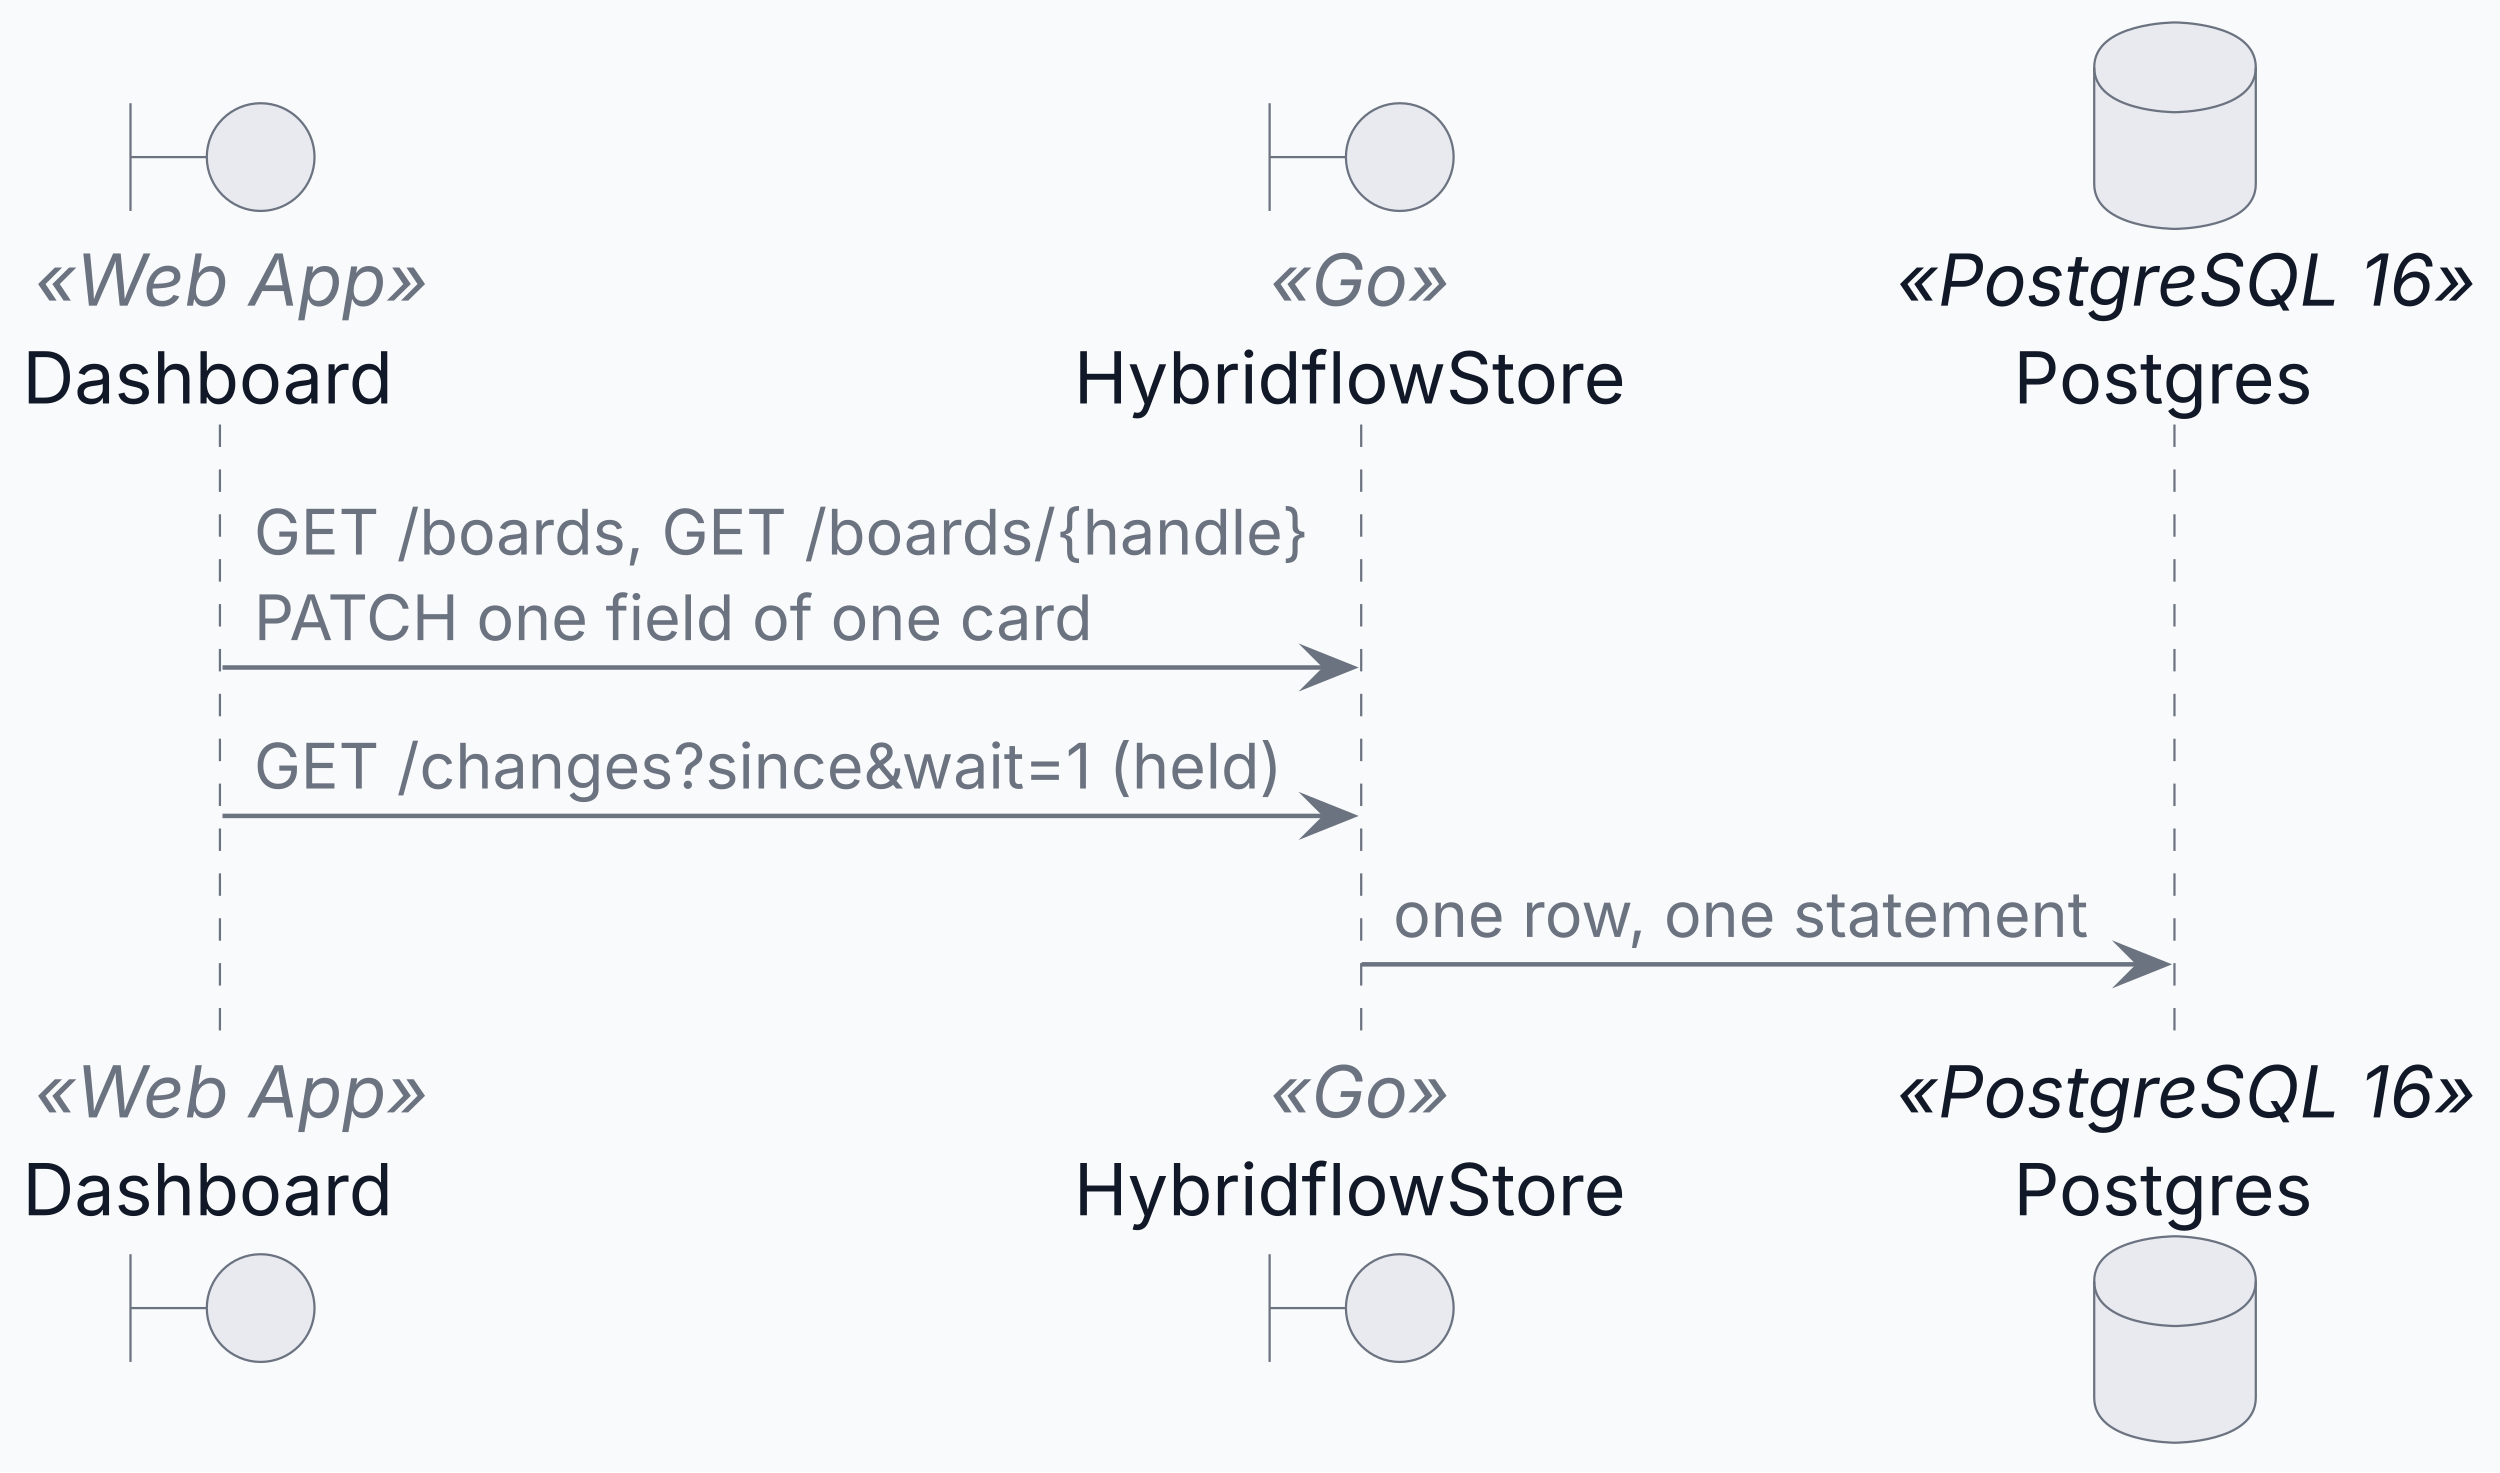
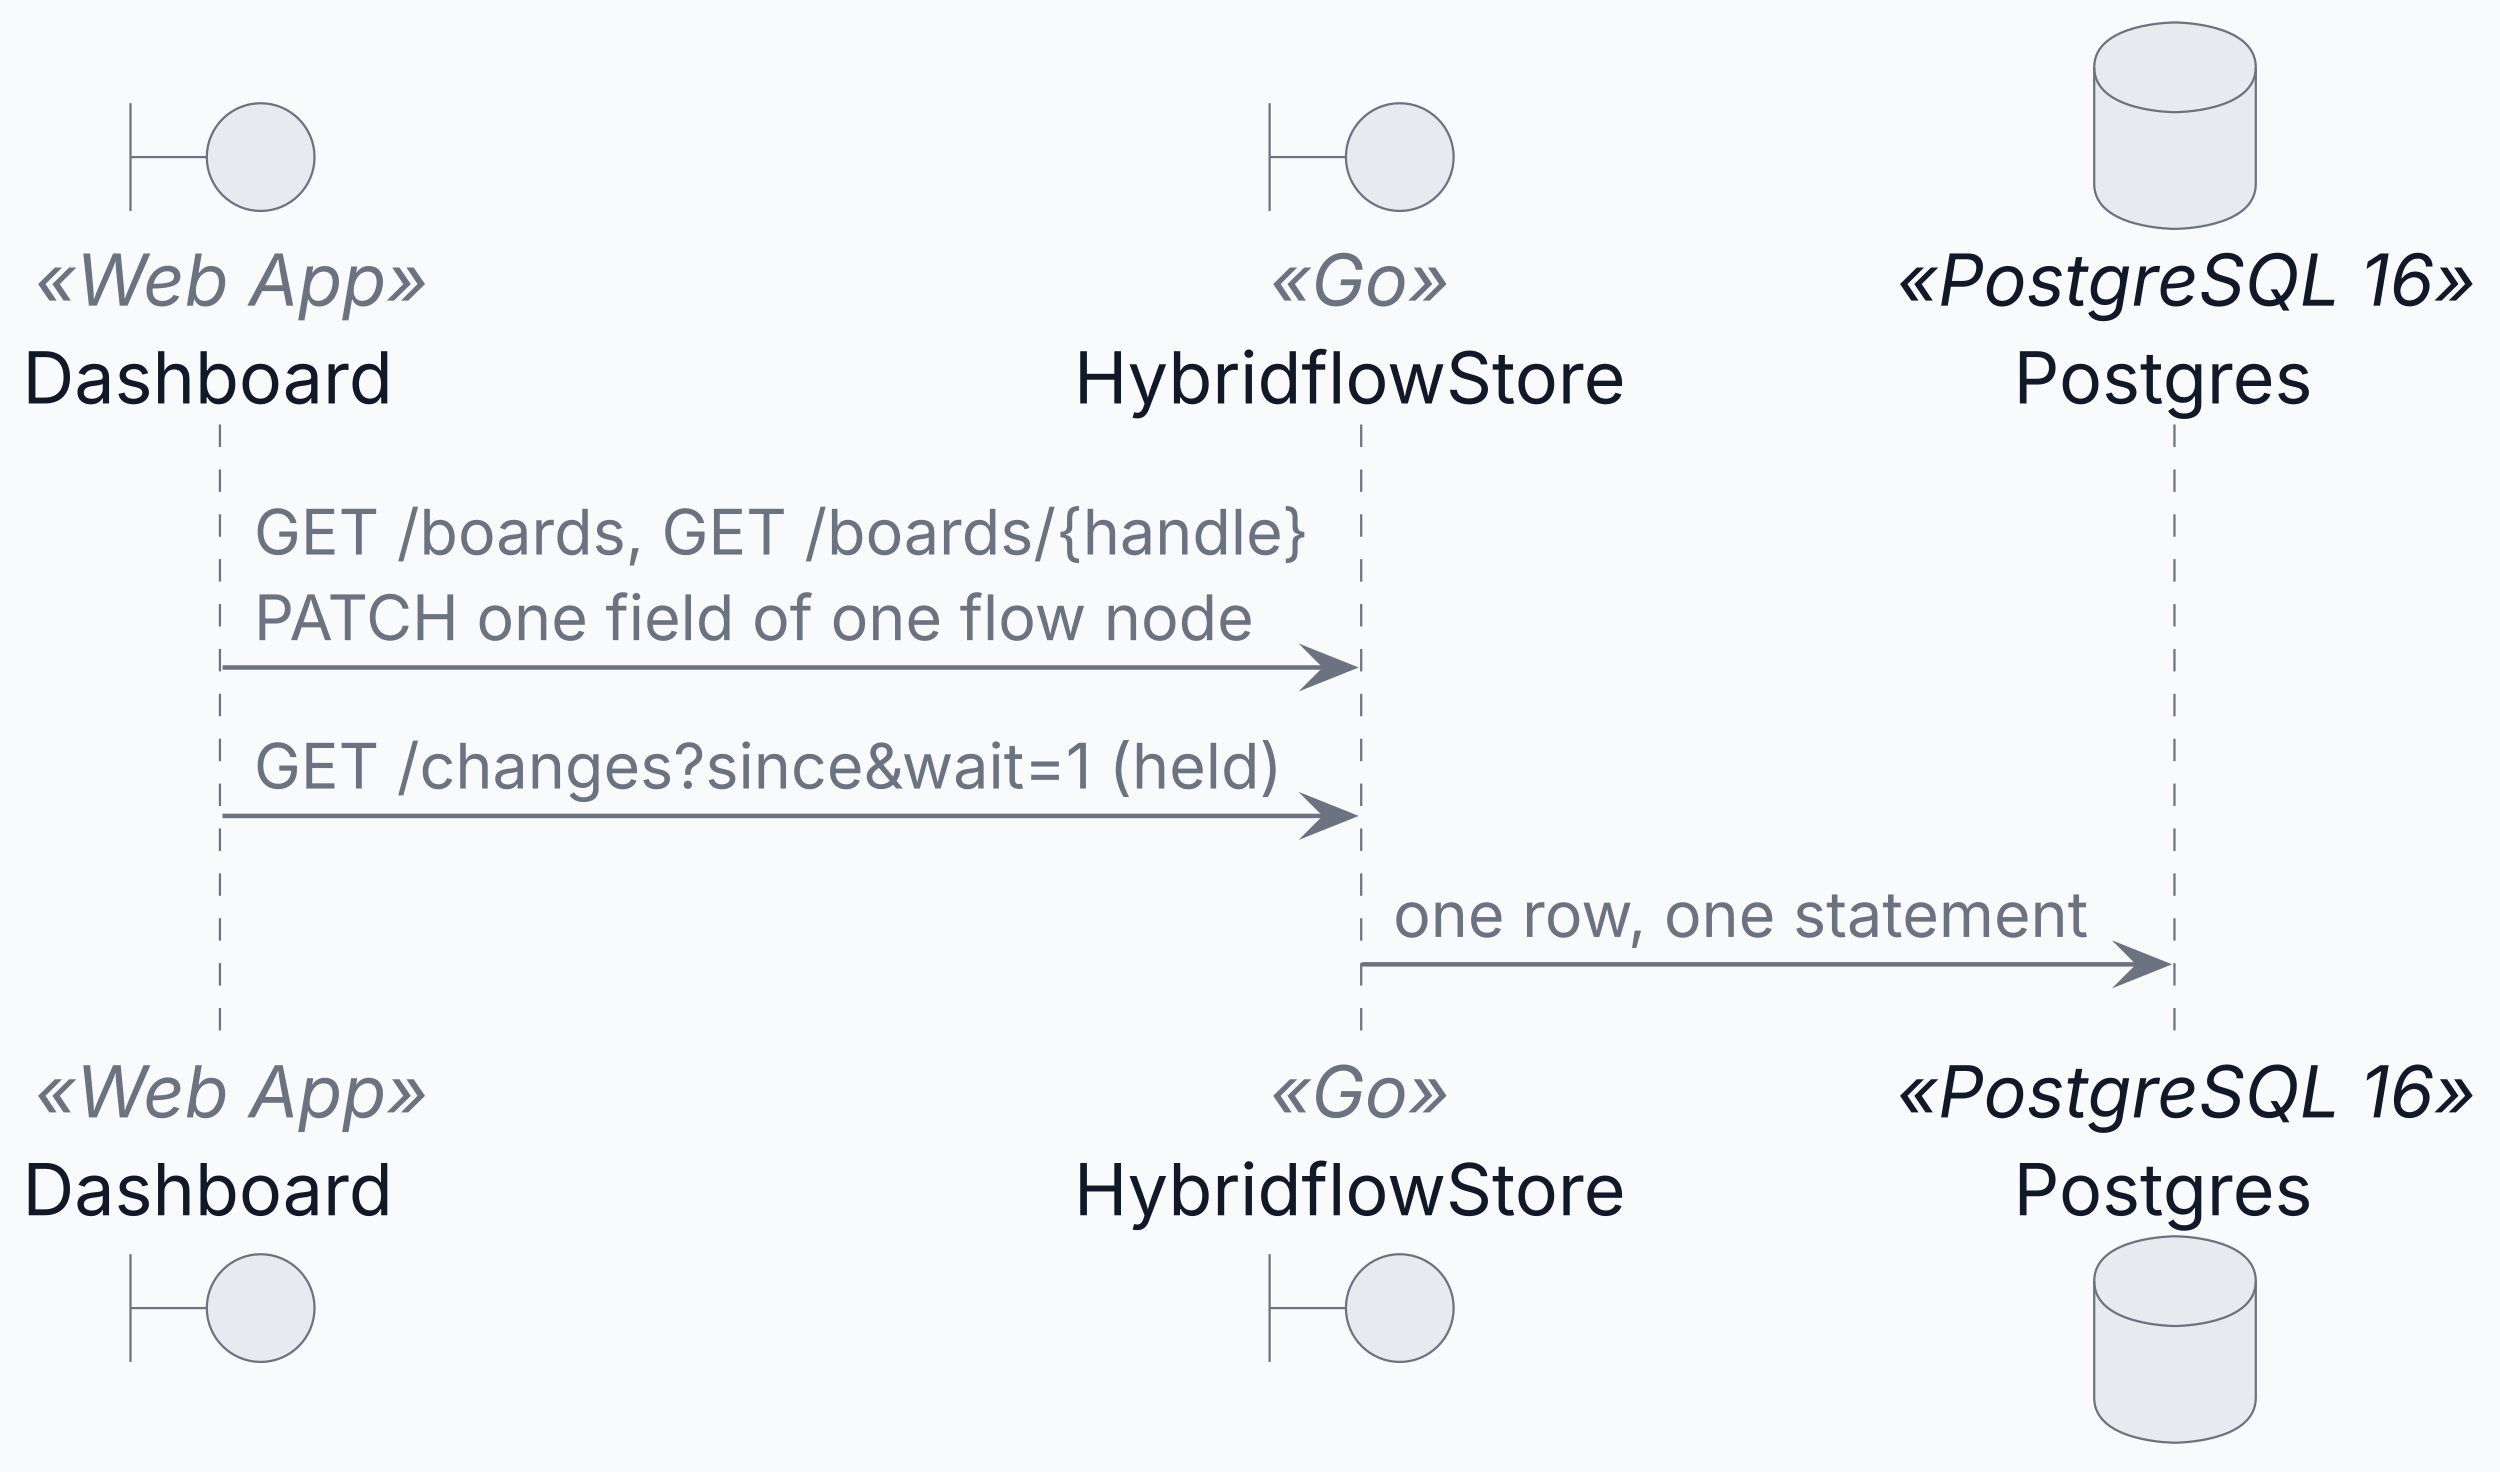
- <svg xmlns="http://www.w3.org/2000/svg" contentStyleType="text/css" data-diagram-type="SEQUENCE" height="328" preserveAspectRatio="none" style="width:557px;height:328px;background:#F9FAFB;" version="1.1" viewBox="0 0 557 328" width="557" zoomAndPan="magnify">
+ <svg xmlns="http://www.w3.org/2000/svg" contentStyleType="text/css" data-diagram-type="SEQUENCE" height="328px" preserveAspectRatio="none" style="width:557px;height:328px;background:#F9FAFB;" version="1.1" viewBox="0 0 557 328" width="557px" zoomAndPan="magnify">
  <defs />
  <g>
    <rect fill="#F9FAFB" height="328" style="stroke:none;stroke-width:1;" width="557" x="0" y="0" />
    <g class="participant-lifeline" data-entity-uid="part1" data-qualified-name="Dashboard" data-source-line="202" id="part1-lifeline">
      <g>
        <rect fill="#000000" fill-opacity="0" height="138.272" width="8" x="45.576" y="94.584" />
        <line style="stroke:#6B7280;stroke-width:0.5;stroke-dasharray:5,5;" x1="49" x2="49" y1="94.584" y2="232.856" />
      </g>
    </g>
    <g class="participant-lifeline" data-entity-uid="part2" data-qualified-name="HybridflowStore" data-source-line="203" id="part2-lifeline">
      <g>
        <rect fill="#000000" fill-opacity="0" height="138.272" width="8" x="299.371" y="94.584" />
        <line style="stroke:#6B7280;stroke-width:0.5;stroke-dasharray:5,5;" x1="303.275" x2="303.275" y1="94.584" y2="232.856" />
      </g>
    </g>
    <g class="participant-lifeline" data-entity-uid="part3" data-qualified-name="Postgres" data-source-line="204" id="part3-lifeline">
      <g>
        <rect fill="#000000" fill-opacity="0" height="138.272" width="8" x="480.591" y="94.584" />
        <line style="stroke:#6B7280;stroke-width:0.5;stroke-dasharray:5,5;" x1="484.471" x2="484.471" y1="94.584" y2="232.856" />
      </g>
    </g>
    <g class="participant participant-head" data-entity-uid="part1" data-qualified-name="Dashboard" data-source-line="202" id="part1-head">
      <text fill="#6B7280" font-family="Inter" font-size="16" font-style="italic" lengthAdjust="spacing" textLength="77.888" x="7.632" y="68.104">«Web App»</text>
      <text fill="#111827" font-family="Inter" font-size="16" lengthAdjust="spacing" textLength="83.152" x="5" y="89.896">Dashboard</text>
      <path d="M29.076,23 L29.076,47 M29.076,35 L46.076,35" fill="none" style="stroke:#6B7280;stroke-width:0.5;" />
      <ellipse cx="58.076" cy="35" fill="#E8EAF0" rx="12" ry="12" style="stroke:#6B7280;stroke-width:0.5;" />
    </g>
    <g class="participant participant-tail" data-entity-uid="part1" data-qualified-name="Dashboard" data-source-line="202" id="part1-tail">
      <text fill="#6B7280" font-family="Inter" font-size="16" font-style="italic" lengthAdjust="spacing" textLength="77.888" x="7.632" y="248.96">«Web App»</text>
      <text fill="#111827" font-family="Inter" font-size="16" lengthAdjust="spacing" textLength="83.152" x="5" y="270.752">Dashboard</text>
      <path d="M29.076,279.44 L29.076,303.44 M29.076,291.44 L46.076,291.44" fill="none" style="stroke:#6B7280;stroke-width:0.5;" />
      <ellipse cx="58.076" cy="291.44" fill="#E8EAF0" rx="12" ry="12" style="stroke:#6B7280;stroke-width:0.5;" />
    </g>
    <g class="participant participant-head" data-entity-uid="part2" data-qualified-name="HybridflowStore" data-source-line="203" id="part2-head">
      <text fill="#6B7280" font-family="Inter" font-size="16" font-style="italic" lengthAdjust="spacing" textLength="35.12" x="282.811" y="68.104">«Go»</text>
      <text fill="#111827" font-family="Inter" font-size="16" lengthAdjust="spacing" textLength="122.192" x="239.275" y="89.896">HybridflowStore</text>
      <path d="M282.871,23 L282.871,47 M282.871,35 L299.871,35" fill="none" style="stroke:#6B7280;stroke-width:0.5;" />
      <ellipse cx="311.871" cy="35" fill="#E8EAF0" rx="12" ry="12" style="stroke:#6B7280;stroke-width:0.5;" />
    </g>
    <g class="participant participant-tail" data-entity-uid="part2" data-qualified-name="HybridflowStore" data-source-line="203" id="part2-tail">
      <text fill="#6B7280" font-family="Inter" font-size="16" font-style="italic" lengthAdjust="spacing" textLength="35.12" x="282.811" y="248.96">«Go»</text>
      <text fill="#111827" font-family="Inter" font-size="16" lengthAdjust="spacing" textLength="122.192" x="239.275" y="270.752">HybridflowStore</text>
      <path d="M282.871,279.44 L282.871,303.44 M282.871,291.44 L299.871,291.44" fill="none" style="stroke:#6B7280;stroke-width:0.5;" />
      <ellipse cx="311.871" cy="291.44" fill="#E8EAF0" rx="12" ry="12" style="stroke:#6B7280;stroke-width:0.5;" />
    </g>
    <g class="participant participant-head" data-entity-uid="part3" data-qualified-name="Postgres" data-source-line="204" id="part3-head">
      <text fill="#111827" font-family="Inter" font-size="16" font-style="italic" lengthAdjust="spacing" textLength="118.24" x="422.471" y="68.104">«PostgreSQL 16»</text>
      <text fill="#111827" font-family="Inter" font-size="16" lengthAdjust="spacing" textLength="65.936" x="448.623" y="89.896">Postgres</text>
      <path d="M466.591,15 C466.591,5 484.591,5 484.591,5 C484.591,5 502.591,5 502.591,15 L502.591,41 C502.591,51 484.591,51 484.591,51 C484.591,51 466.591,51 466.591,41 L466.591,15" fill="#E8EAF0" style="stroke:#6B7280;stroke-width:0.5;" />
      <path d="M466.591,15 C466.591,25 484.591,25 484.591,25 C484.591,25 502.591,25 502.591,15" fill="none" style="stroke:#6B7280;stroke-width:0.5;" />
    </g>
    <g class="participant participant-tail" data-entity-uid="part3" data-qualified-name="Postgres" data-source-line="204" id="part3-tail">
      <text fill="#111827" font-family="Inter" font-size="16" font-style="italic" lengthAdjust="spacing" textLength="118.24" x="422.471" y="248.96">«PostgreSQL 16»</text>
      <text fill="#111827" font-family="Inter" font-size="16" lengthAdjust="spacing" textLength="65.936" x="448.623" y="270.752">Postgres</text>
      <path d="M466.591,285.44 C466.591,275.44 484.591,275.44 484.591,275.44 C484.591,275.44 502.591,275.44 502.591,285.44 L502.591,311.44 C502.591,321.44 484.591,321.44 484.591,321.44 C484.591,321.44 466.591,321.44 466.591,311.44 L466.591,285.44" fill="#E8EAF0" style="stroke:#6B7280;stroke-width:0.5;" />
      <path d="M466.591,285.44 C466.591,295.44 484.591,295.44 484.591,295.44 C484.591,295.44 502.591,295.44 502.591,285.44" fill="none" style="stroke:#6B7280;stroke-width:0.5;" />
    </g>
    <g class="message" data-entity-1="part1" data-entity-2="part2" data-source-line="206" id="msg1">
      <polygon fill="#6B7280" points="291.371,144.72,301.371,148.72,291.371,152.72,295.371,148.72" style="stroke:#6B7280;stroke-width:1;stroke-linejoin:miter;stroke-miterlimit:10;" />
      <line style="stroke:#6B7280;stroke-width:1;" x1="49.576" x2="297.371" y1="148.72" y2="148.72" />
      <text fill="#6B7280" font-family="Inter" font-size="14" lengthAdjust="spacing" textLength="229.795" x="56.576" y="123.55">GET /boards, GET /boards/{handle}</text>
-       <text fill="#6B7280" font-family="Inter" font-size="14" lengthAdjust="spacing" textLength="183.455" x="56.576" y="142.618">PATCH one field of one card</text>
+       <text fill="#6B7280" font-family="Inter" font-size="14" lengthAdjust="spacing" textLength="219.659" x="56.576" y="142.618">PATCH one field of one flow node</text>
    </g>
    <g class="message" data-entity-1="part1" data-entity-2="part2" data-source-line="207" id="msg2">
      <polygon fill="#6B7280" points="291.371,177.788,301.371,181.788,291.371,185.788,295.371,181.788" style="stroke:#6B7280;stroke-width:1;stroke-linejoin:miter;stroke-miterlimit:10;" />
      <line style="stroke:#6B7280;stroke-width:1;" x1="49.576" x2="297.371" y1="181.788" y2="181.788" />
      <text fill="#6B7280" font-family="Inter" font-size="14" lengthAdjust="spacing" textLength="223.957" x="56.576" y="175.686">GET /changes?since&amp;wait=1 (held)</text>
    </g>
    <g class="message" data-entity-1="part2" data-entity-2="part3" data-source-line="208" id="msg3">
      <polygon fill="#6B7280" points="472.591,210.856,482.591,214.856,472.591,218.856,476.591,214.856" style="stroke:#6B7280;stroke-width:1;stroke-linejoin:miter;stroke-miterlimit:10;" />
      <line style="stroke:#6B7280;stroke-width:1;" x1="303.371" x2="478.591" y1="214.856" y2="214.856" />
      <text fill="#6B7280" font-family="Inter" font-size="14" lengthAdjust="spacing" textLength="157.219" x="310.371" y="208.754">one row, one statement</text>
    </g>
  </g>
</svg>
